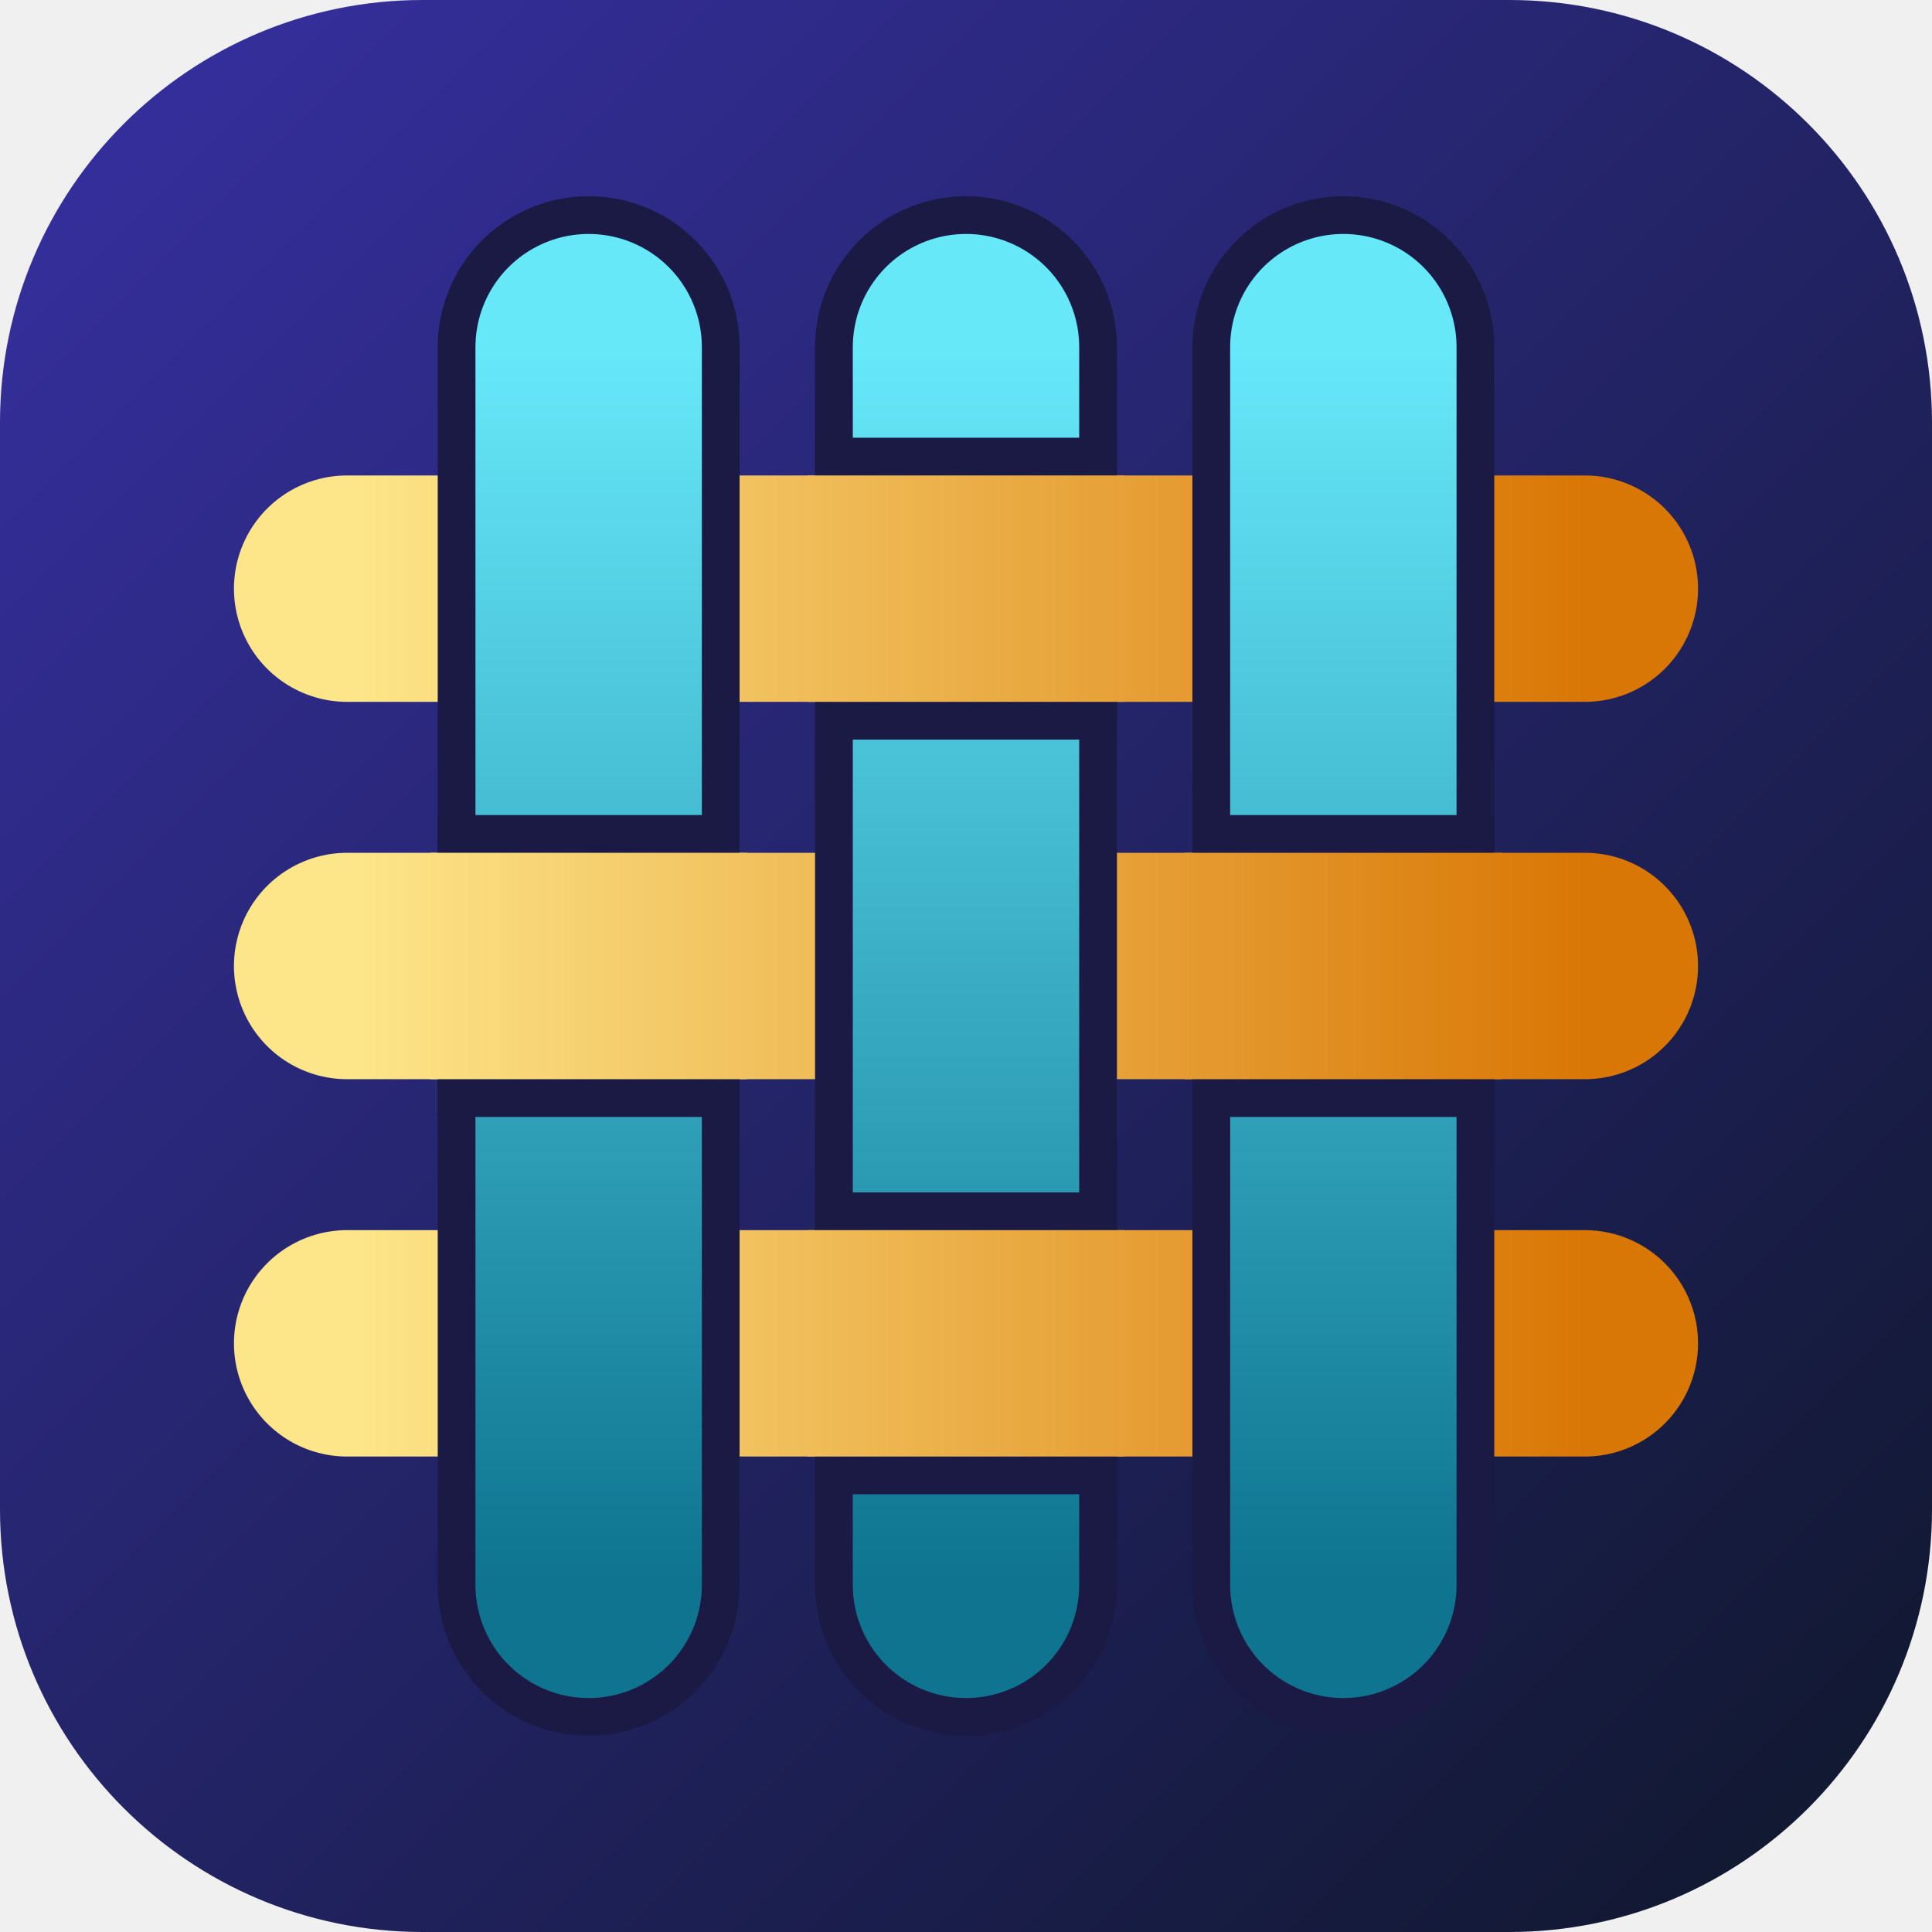
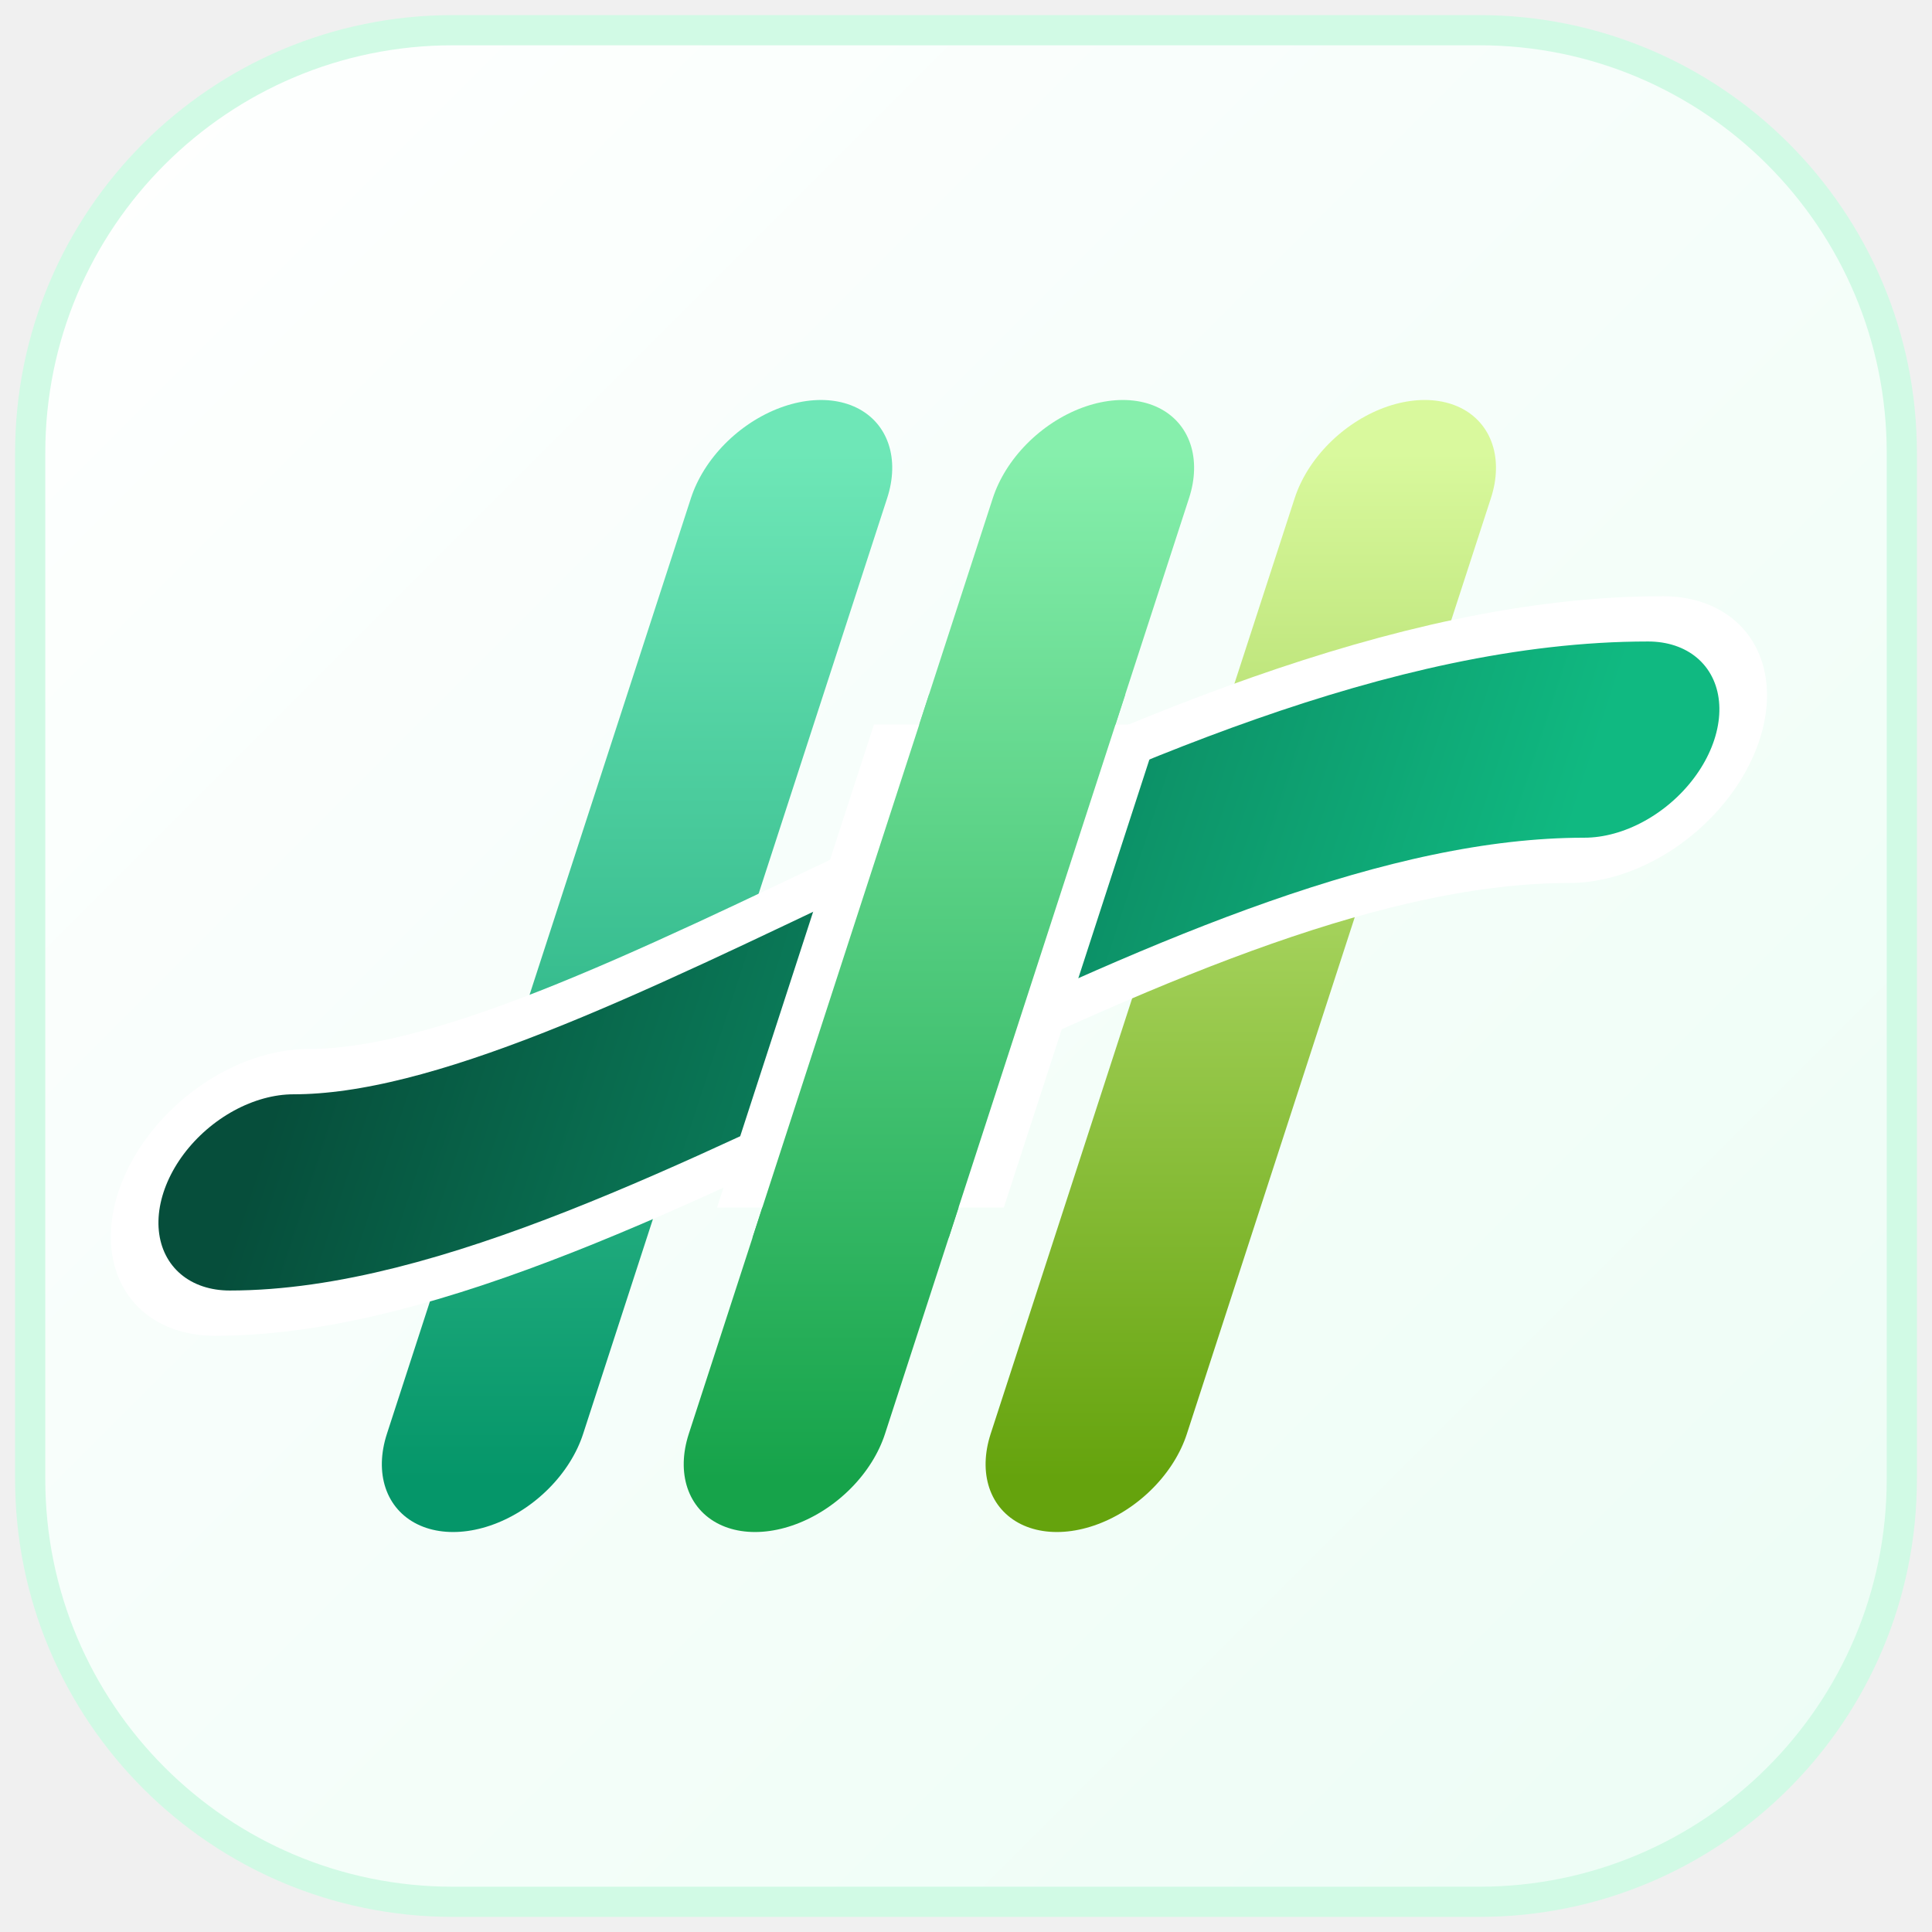
<svg xmlns="http://www.w3.org/2000/svg" width="256" height="256" viewBox="0 0 256 256" role="img" aria-label="OrderWeave">
  <defs>
    <linearGradient id="bg" x1="0" y1="0" x2="1" y2="1">
-       <stop offset="0" stop-color="#3730a3" />
-       <stop offset="1" stop-color="#0f172a" />
+       <stop offset="0" stop-color="#ffffff" />
+       <stop offset="1" stop-color="#ecfdf5" />
    </linearGradient>
-     <linearGradient id="warp" gradientUnits="userSpaceOnUse" x1="0" y1="46" x2="0" y2="210">
-       <stop offset="0" stop-color="#67e8f9" />
-       <stop offset="1" stop-color="#0e7490" />
+     <linearGradient id="w1" gradientUnits="userSpaceOnUse" x1="0" y1="60" x2="0" y2="196">
+       <stop offset="0" stop-color="#6ee7b7" />
+       <stop offset="1" stop-color="#059669" />
    </linearGradient>
-     <linearGradient id="weft" gradientUnits="userSpaceOnUse" x1="46" y1="0" x2="210" y2="0">
-       <stop offset="0" stop-color="#fde68a" />
-       <stop offset="1" stop-color="#d97706" />
+     <linearGradient id="w2" gradientUnits="userSpaceOnUse" x1="0" y1="60" x2="0" y2="196">
+       <stop offset="0" stop-color="#86efac" />
+       <stop offset="1" stop-color="#16a34a" />
+     </linearGradient>
+     <linearGradient id="w3" gradientUnits="userSpaceOnUse" x1="0" y1="60" x2="0" y2="196">
+       <stop offset="0" stop-color="#d9f99d" />
+       <stop offset="1" stop-color="#65a30d" />
+     </linearGradient>
+     <linearGradient id="weft" gradientUnits="userSpaceOnUse" x1="48" y1="0" x2="208" y2="0">
+       <stop offset="0" stop-color="#064e3b" />
+       <stop offset="1" stop-color="#10b981" />
    </linearGradient>
  </defs>
-   <rect width="256" height="256" rx="56" fill="url(#bg)" />
-   <g fill="none" stroke-width="30">
-     <path d="M46 78H210" stroke="url(#weft)" stroke-linecap="round" />
-     <path d="M46 128H210" stroke="url(#weft)" stroke-linecap="round" />
-     <path d="M46 178H210" stroke="url(#weft)" stroke-linecap="round" />
-     <path d="M78 46V210" stroke="#1b1a45" stroke-width="40" stroke-linecap="round" />
-     <path d="M78 46V210" stroke="url(#warp)" stroke-linecap="round" />
-     <path d="M128 46V210" stroke="#1b1a45" stroke-width="40" stroke-linecap="round" />
-     <path d="M128 46V210" stroke="url(#warp)" stroke-linecap="round" />
-     <path d="M178 46V210" stroke="#1b1a45" stroke-width="40" stroke-linecap="round" />
-     <path d="M178 46V210" stroke="url(#warp)" stroke-linecap="round" />
-     <path d="M58 128H98" stroke="#1b1a45" stroke-width="40" />
-     <path d="M57 128H99" stroke="url(#weft)" />
-     <path d="M108 78H148" stroke="#1b1a45" stroke-width="40" />
-     <path d="M107 78H149" stroke="url(#weft)" />
-     <path d="M108 178H148" stroke="#1b1a45" stroke-width="40" />
-     <path d="M107 178H149" stroke="url(#weft)" />
-     <path d="M158 128H198" stroke="#1b1a45" stroke-width="40" />
-     <path d="M157 128H199" stroke="url(#weft)" />
+   <rect x="4" y="4" width="248" height="248" rx="56" fill="url(#bg)" stroke="#d1fae5" stroke-width="4" />
+   <g fill="none" stroke-linecap="round" transform="translate(36 0) skewX(-18)">
+     <path d="M90 66V190" stroke="url(#w1)" stroke-width="26" />
+     <path d="M130 66V190" stroke="url(#w2)" stroke-width="26" />
+     <path d="M170 66V190" stroke="url(#w3)" stroke-width="26" />
+     <path d="M50 158C96 158 150 98 210 98" stroke="#ffffff" stroke-width="38" />
+     <path d="M50 158C96 158 150 98 210 98" stroke="url(#weft)" stroke-width="26" />
+     <path d="M130 96V160" stroke="#ffffff" stroke-width="38" stroke-linecap="butt" />
+     <path d="M130 92V164" stroke="url(#w2)" stroke-width="26" stroke-linecap="butt" />
  </g>
</svg>
